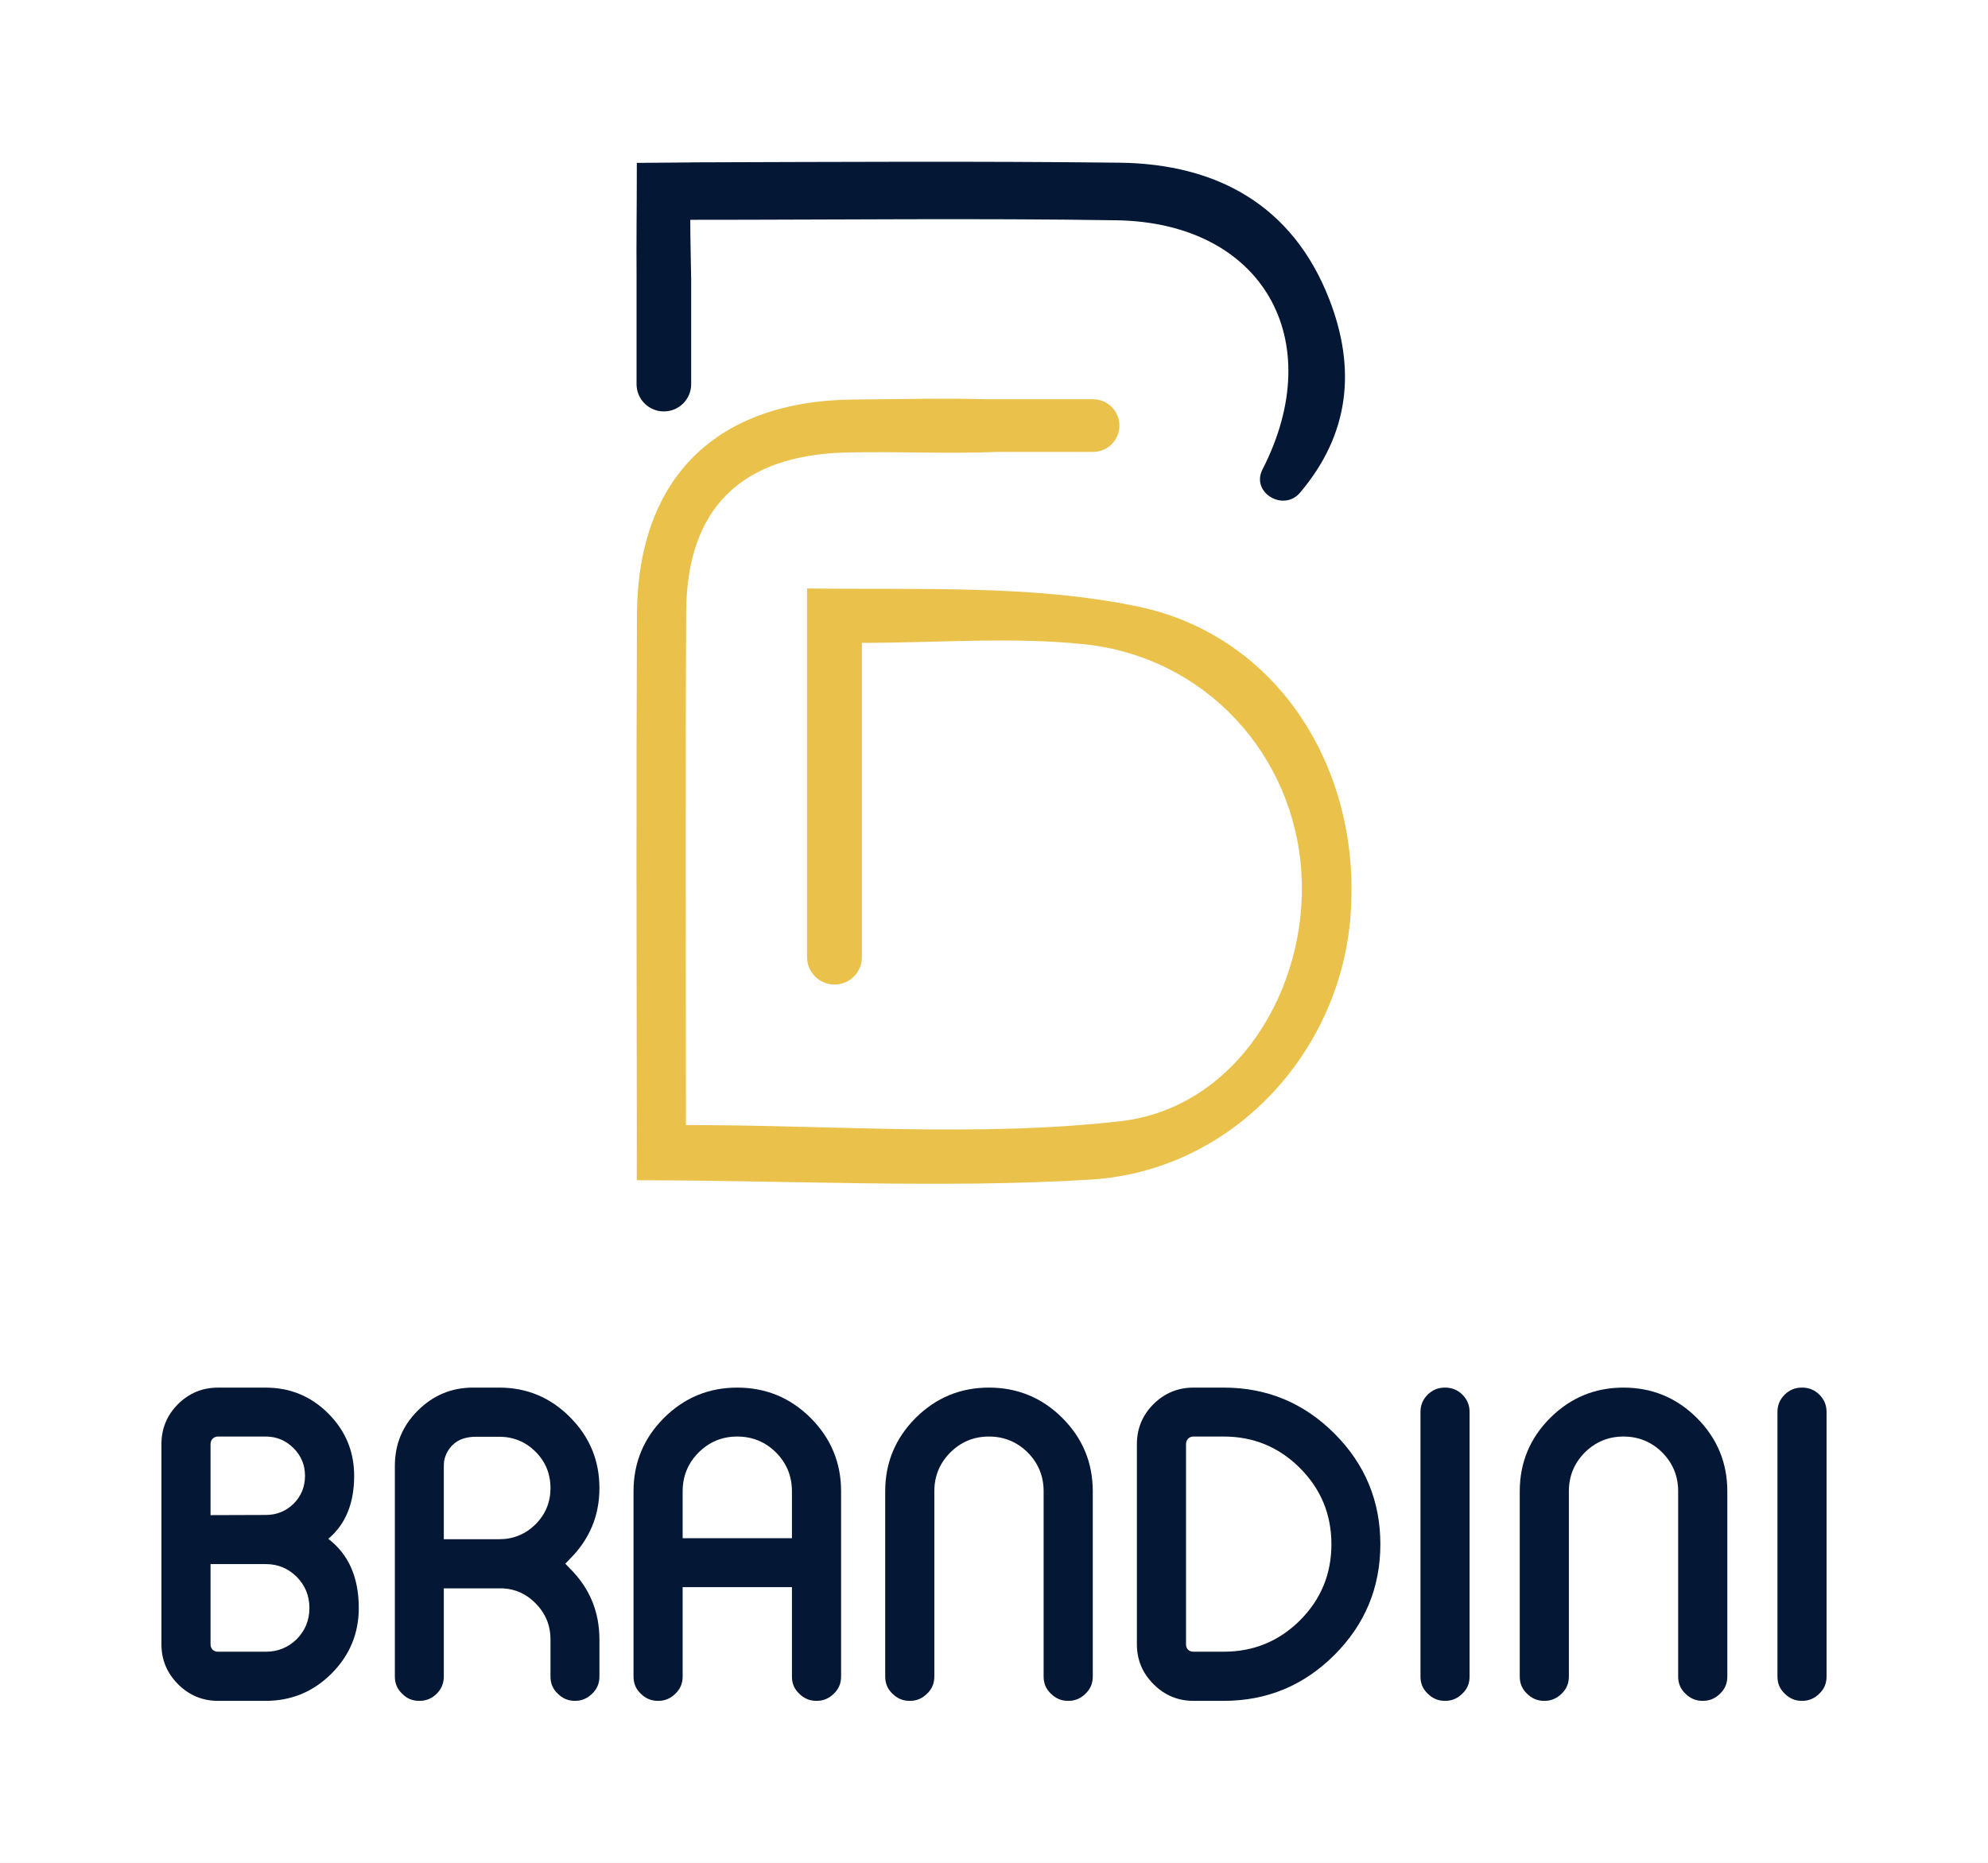
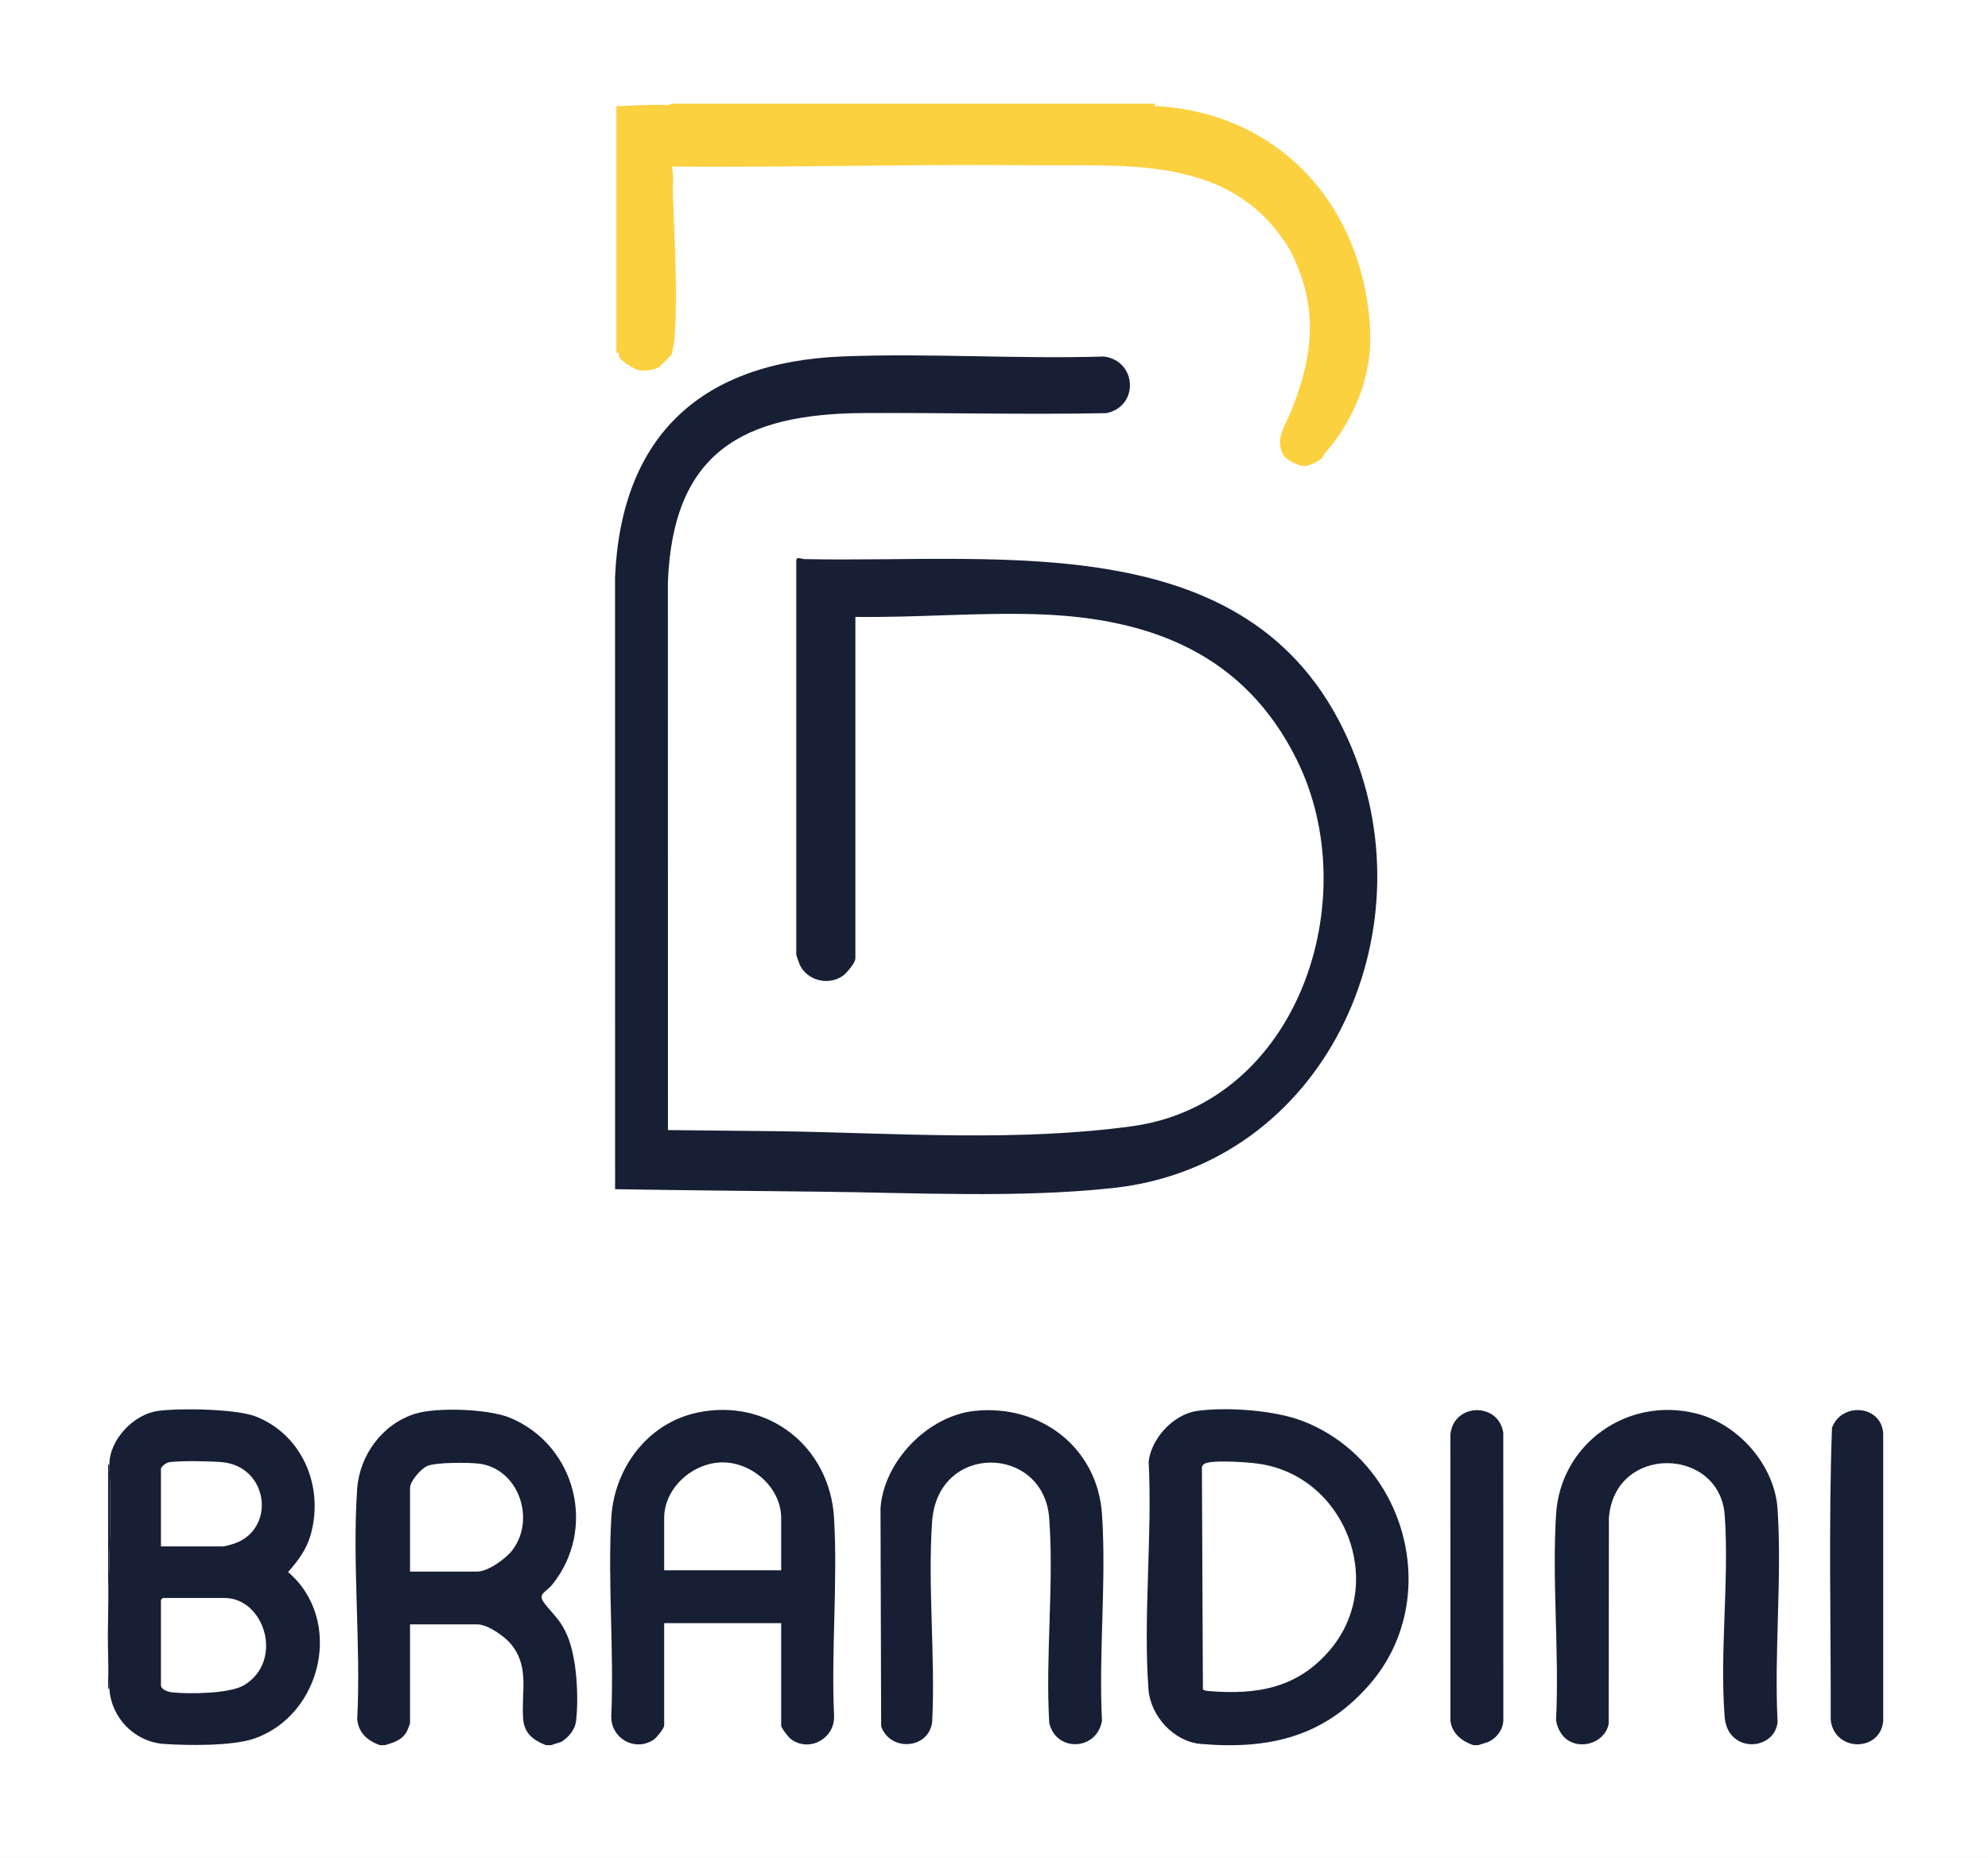
- <svg xmlns="http://www.w3.org/2000/svg" viewBox="579 183 762 714">
-   <rect x="579" y="183" width="762" height="714" fill="#ffffff" />
-   <path fill="#041735" d="M1088.52 297.75 C1074.56 261.79 1045.54 245.79 1008.07 245.37 C953.39 244.75 898.72 245.08 844.04 245.24 C843.87 245.24 843.69 245.27 843.51 245.27 L823.09 245.44 L823.09 247.96 C823.09 262.27 822.88 275.81 823 289.09 C823 289.18 822.99 289.25 822.99 289.34 L822.99 330.24 C822.99 336.03 827.67 340.71 833.46 340.71 C839.25 340.71 843.93 336.03 843.93 330.24 L843.93 289.34 C843.93 289.21 843.91 289.08 843.9 288.94 C843.84 282.25 843.58 275.14 843.58 267.26 C899.83 267.26 953.38 266.61 1006.91 267.44 C1062.94 268.3 1088.45 313.19 1062.9 362.97 C1062.87 363.03 1062.84 363.09 1062.82 363.15 C1058.55 371.91 1071.01 379.3 1077.31 371.85 C1096.3 349.42 1098.88 324.45 1088.52 297.75" />
-   <path fill="#eac14b" d="M1014.87 415.44 C974.54 407.11 932.13 409.16 888.34 408.58 C888.34 440.61 888.35 466.26 888.35 492.77 C888.35 505.94 888.35 519.62 888.34 533.36 L888.34 533.37 L888.34 538.91 L888.34 549.71 L888.34 549.89 C888.34 555.71 893.06 560.41 898.86 560.41 C904.67 560.41 909.37 555.71 909.37 549.89 L909.37 549.21 L909.37 539.86 L909.37 533.75 L909.37 533.37 L909.37 429.43 C938.75 429.43 966.92 427.06 994.53 429.95 C1041.03 434.82 1074.97 472.24 1077.82 517.38 C1080.65 562.09 1052.82 607.75 1008.49 612.79 C954.25 618.97 898.79 614.26 841.91 614.26 C841.91 548.52 841.66 483 842.01 417.5 C842.23 378.03 862.99 357.48 903.11 356.47 C922.59 355.97 942.14 357.05 961.56 356.22 L997.99 356.22 C1003.57 356.22 1008.08 351.7 1008.08 346.13 C1008.08 340.57 1003.57 336.06 997.99 336.06 L957.59 336.06 C940.64 335.57 923.63 336.05 906.65 336.15 C853.63 336.45 823.4 366.09 823.15 418.62 C822.85 484.26 822.99 549.88 823.09 615.52 C823.1 622.23 823.07 627.8 823.07 635.43 C881.83 635.43 940.5 638.64 997.11 635.17 C1050.66 631.88 1091.67 587.62 1096.48 536.1 C1101.75 479.47 1069.79 426.79 1014.87 415.44" />
-   <g fill="#041735">
-     <path d="M680.85 816.16 C685.5 816.16 689.49 814.54 692.76 811.31 C695.99 808.03 697.6 804.06 697.6 799.4 C697.6 794.74 695.99 790.76 692.76 787.48 C689.49 784.2 685.5 782.56 680.85 782.56 L659.7 782.56 L659.7 813.31 C659.7 814.13 659.97 814.82 660.48 815.38 C661.04 815.9 661.73 816.16 662.55 816.16Z M659.7 763.8 L680.85 763.73 C685.04 763.73 688.62 762.29 691.53 759.43 C694.45 756.5 695.91 752.94 695.91 748.74 C695.91 744.59 694.45 741.05 691.53 738.13 C688.56 735.16 685 733.67 680.85 733.67 L662.55 733.67 C661.73 733.67 661.04 733.96 660.48 734.52 C659.97 735.09 659.7 735.78 659.7 736.59Z M640.88 736.59 C640.88 730.6 643 725.48 647.25 721.23 C651.51 717.02 656.61 714.92 662.55 714.92 L680.85 714.92 C690.23 714.92 698.22 718.22 704.83 724.84 C711.44 731.44 714.75 739.41 714.75 748.74 C714.75 759.3 711.44 767.34 704.83 772.88 C712.62 778.82 716.52 787.66 716.52 799.4 C716.52 809.18 713.03 817.57 706.06 824.54 C699.09 831.5 690.69 834.99 680.85 834.99 L662.55 834.99 C656.61 834.99 651.51 832.86 647.25 828.61 C643 824.35 640.88 819.25 640.88 813.31Z" />
-     <path d="M770.32 773.03 C775.75 773.03 780.4 771.13 784.23 767.35 C788.08 763.5 790 758.87 790 753.43 C790 747.95 788.08 743.28 784.23 739.44 C780.4 735.65 775.75 733.75 770.32 733.75 L761.48 733.75 C757.64 733.75 754.64 734.8 752.49 736.9 C750.8 738.59 749.73 740.59 749.26 742.89 C749.16 743.46 749.11 744.36 749.11 745.58 L749.11 773.03Z M790 811.47 C790 806.03 788.08 801.39 784.23 797.55 C780.75 794.02 776.6 792.12 771.78 791.87 L749.11 791.87 L749.11 825.69 C749.11 828.25 748.21 830.42 746.42 832.22 C744.57 834.07 742.37 834.99 739.81 834.99 L739.65 834.99 C737.04 834.99 734.86 834.07 733.12 832.22 C731.27 830.48 730.35 828.3 730.35 825.69 L730.35 744.9 C730.35 736.64 733.27 729.6 739.11 723.75 C745 717.87 752.07 714.91 760.33 714.91 L770.32 714.91 C780.94 714.91 789.97 718.69 797.46 726.22 C805 733.75 808.76 742.82 808.76 753.43 C808.76 763.99 805 773.03 797.46 780.56 L795.68 782.41 L797.53 784.33 C805.02 791.81 808.76 800.85 808.76 811.47 L808.76 825.69 C808.76 828.3 807.83 830.48 805.99 832.22 C804.15 834.07 801.97 834.99 799.46 834.99 L799.3 834.99 C796.79 834.99 794.61 834.07 792.77 832.22 C790.92 830.48 790 828.3 790 825.69Z" />
-     <path d="M882.55 772.65 L882.55 754.66 C882.55 748.87 880.53 743.92 876.48 739.82 C872.38 735.73 867.41 733.67 861.56 733.67 C855.77 733.67 850.83 735.73 846.74 739.82 C842.69 743.92 840.66 748.87 840.66 754.66 L840.66 772.65Z M901.39 825.69 C901.39 828.3 900.46 830.48 898.62 832.22 C896.77 834.07 894.59 834.99 892.08 834.99 L891.85 834.99 C889.34 834.99 887.17 834.07 885.32 832.22 C883.47 830.48 882.55 828.3 882.55 825.69 L882.55 791.41 L840.66 791.41 L840.66 825.69 C840.66 828.3 839.73 830.48 837.89 832.22 C836.05 834.07 833.87 834.99 831.36 834.99 L831.13 834.99 C828.61 834.99 826.44 834.07 824.59 832.22 C822.74 830.48 821.83 828.3 821.83 825.69 L821.83 754.66 C821.83 743.7 825.72 734.32 833.51 726.52 C841.3 718.78 850.65 714.91 861.56 714.91 C872.54 714.91 881.91 718.78 889.7 726.52 C897.49 734.32 901.39 743.7 901.39 754.66Z" />
-     <path d="M997.86 825.69 C997.86 828.3 996.94 830.48 995.09 832.22 C993.24 834.07 991.07 834.99 988.56 834.99 L988.33 834.99 C985.82 834.99 983.64 834.07 981.79 832.22 C979.95 830.48 979.02 828.3 979.02 825.69 L979.02 754.66 C979.02 748.87 977 743.92 972.96 739.82 C968.85 735.73 963.88 733.67 958.04 733.67 C952.25 733.67 947.3 735.73 943.21 739.82 C939.16 743.92 937.13 748.87 937.13 754.66 L937.13 825.69 C937.13 828.3 936.21 830.48 934.36 832.22 C932.51 834.07 930.34 834.99 927.83 834.99 L927.61 834.99 C925.09 834.99 922.91 834.07 921.06 832.22 C919.22 830.48 918.3 828.3 918.3 825.69 L918.3 754.66 C918.3 743.7 922.2 734.32 929.98 726.52 C937.78 718.78 947.13 714.91 958.04 714.91 C969.01 714.91 978.39 718.78 986.17 726.52 C993.97 734.32 997.86 743.7 997.86 754.66Z" />
-     <path d="M1033.6 813.31 C1033.6 814.13 1033.86 814.82 1034.37 815.39 C1034.93 815.9 1035.63 816.15 1036.45 816.15 L1048.06 816.15 C1059.48 816.15 1069.21 812.15 1077.26 804.16 C1085.31 796.12 1089.33 786.38 1089.33 774.95 C1089.33 763.52 1085.31 753.79 1077.26 745.74 C1069.21 737.7 1059.48 733.67 1048.06 733.67 L1036.45 733.67 C1035.63 733.67 1034.93 733.96 1034.37 734.51 C1033.86 735.08 1033.6 735.78 1033.6 736.6Z M1048.06 714.91 C1064.61 714.91 1078.75 720.78 1090.49 732.52 C1102.22 744.25 1108.09 758.4 1108.09 774.95 C1108.09 791.51 1102.22 805.65 1090.49 817.39 C1078.75 829.11 1064.61 834.99 1048.06 834.99 L1036.45 834.99 C1030.5 834.99 1025.4 832.86 1021.15 828.6 C1016.9 824.35 1014.77 819.25 1014.77 813.31 L1014.77 736.6 C1014.77 730.59 1016.9 725.48 1021.15 721.22 C1025.4 717.03 1030.5 714.91 1036.45 714.91Z" />
-     <path d="M1132.99 714.91 C1135.51 714.91 1137.69 715.81 1139.53 717.6 C1141.37 719.45 1142.29 721.65 1142.29 724.22 L1142.29 825.69 C1142.29 828.3 1141.37 830.48 1139.53 832.21 C1137.69 834.06 1135.51 834.99 1132.99 834.99 L1132.77 834.99 C1130.25 834.99 1128.07 834.06 1126.23 832.21 C1124.38 830.48 1123.47 828.3 1123.47 825.69 L1123.47 724.22 C1123.47 721.65 1124.38 719.45 1126.23 717.6 C1128.07 715.81 1130.25 714.91 1132.77 714.91Z" />
-     <path d="M1241.08 825.69 C1241.08 828.3 1240.16 830.48 1238.31 832.22 C1236.46 834.07 1234.29 834.99 1231.78 834.99 L1231.55 834.99 C1229.04 834.99 1226.86 834.07 1225.01 832.22 C1223.17 830.48 1222.24 828.3 1222.24 825.69 L1222.24 754.66 C1222.24 748.87 1220.22 743.92 1216.18 739.82 C1212.07 735.73 1207.1 733.67 1201.26 733.67 C1195.47 733.67 1190.52 735.73 1186.42 739.82 C1182.37 743.92 1180.35 748.87 1180.35 754.66 L1180.35 825.69 C1180.35 828.3 1179.43 830.48 1177.58 832.22 C1175.73 834.07 1173.56 834.99 1171.05 834.99 L1170.82 834.99 C1168.31 834.99 1166.13 834.07 1164.28 832.22 C1162.44 830.48 1161.52 828.3 1161.52 825.69 L1161.52 754.66 C1161.52 743.7 1165.41 734.32 1173.2 726.52 C1180.99 718.78 1190.35 714.91 1201.26 714.91 C1212.22 714.91 1221.61 718.78 1229.39 726.52 C1237.18 734.32 1241.08 743.7 1241.08 754.66Z" />
-     <path d="M1269.82 714.91 C1272.34 714.91 1274.52 715.81 1276.36 717.6 C1278.2 719.45 1279.12 721.65 1279.12 724.22 L1279.12 825.69 C1279.12 828.3 1278.2 830.48 1276.36 832.21 C1274.52 834.06 1272.34 834.99 1269.82 834.99 L1269.6 834.99 C1267.08 834.99 1264.9 834.06 1263.07 832.21 C1261.22 830.48 1260.3 828.3 1260.3 825.69 L1260.3 724.22 C1260.3 721.65 1261.22 719.45 1263.07 717.6 C1264.9 715.81 1267.08 714.91 1269.6 714.91Z" />
+ <svg xmlns="http://www.w3.org/2000/svg" viewBox="13 -1119 1240 1159">
+   <rect x="13" y="-1119" width="1240" height="1159" fill="#ffffff" />
+   <path fill="#fcd140" d="M733.3 -1054.31 C732.86 -1051.87 734.52 -1052.85 736.02 -1052.75 C809.6 -1047.59 858.9 -994.15 866.78 -923.73 C868.67 -906.85 867.84 -894.62 863.38 -879.12 C859.29 -864.91 849.71 -847.53 840.06 -837.11 C839.04 -836.01 838.49 -834.22 837.3 -832.99 C835.24 -830.88 829.21 -828.12 826.3 -828.24 C822.79 -828.4 815.23 -831.99 813.44 -835.26 C808.11 -845.03 814.42 -852.97 818.15 -862.18 C830.89 -893.64 834.84 -920.97 822.85 -951.36 C819.07 -960.93 817.11 -964.47 811.52 -972.1 C775.18 -1021.64 713.94 -1015.31 657.61 -1015.89 C582.39 -1016.66 507.19 -1014.47 431.98 -1015.06 C433.47 -1009.34 432.52 -1003.27 432.73 -997.38 C433.69 -969.54 435.89 -933.75 433.58 -906.36 C433.44 -904.66 432.44 -899.42 431.92 -897.96 C431.73 -897.42 424.47 -890.1 423.88 -889.78 C421.13 -888.29 415.04 -887.51 411.93 -887.92 C409.04 -888.29 400.97 -893.48 399.26 -896.03 C398.8 -896.73 399.29 -898.13 398.81 -898.74 C398.48 -899.16 397.45 -898.86 397.45 -898.93 L397.45 -1052.74 C408.33 -1053.14 419.15 -1053.92 430.08 -1053.49 L431.98 -1054.31 Z" />
+   <path fill="#171f35" d="M509.66 -769.85 C510.19 -771.74 513.24 -770.23 514.73 -770.2 C639.05 -767.49 797.88 -792.26 856.08 -652.51 C904.77 -535.6 838.57 -392.35 707.79 -377.9 C649.02 -371.4 582.87 -374.95 523.43 -375.56 C481.13 -376.0 438.92 -376.42 396.66 -377.1 L396.63 -758.89 C400.47 -847.58 450.86 -893.09 538.27 -896.61 C592.16 -898.78 647.49 -894.92 701.52 -896.58 C722.19 -893.96 723.67 -865.52 703.11 -861.25 C652.63 -860.25 601.97 -861.59 551.61 -861.3 C475.71 -860.87 432.73 -836.43 429.59 -755.76 L429.62 -413.98 L501.45 -413.23 C572.85 -412.02 648.47 -406.59 719.47 -416.44 C822.78 -430.78 864.88 -558.18 821.88 -644.98 C789.28 -710.77 731.03 -733.41 660.75 -735.75 C622.64 -737.02 584.6 -733.59 546.54 -734.14 L546.54 -521.1 C546.54 -518.31 541.04 -511.82 538.65 -510.16 C529.72 -503.97 516.64 -507.14 511.88 -517.03 C511.46 -517.89 509.66 -522.99 509.66 -523.45 Z" />
+   <g fill="#171f35">
+     <path d="M268.76 -138.55 L310.74 -138.55 C317.44 -138.55 328.65 -146.68 332.64 -151.96 C347.28 -171.29 336.45 -202.53 312.11 -205.83 C305.7 -206.7 284.84 -206.8 279.44 -204.38 C275.49 -202.62 268.76 -194.95 268.76 -190.73 Z M356.65 -30.26 L353.51 -30.26 C345.81 -33.19 340.1 -37.55 339.35 -46.32 C337.93 -63.01 343.56 -78.62 331.94 -93.05 C327.9 -98.06 317.26 -105.59 310.74 -105.59 L268.76 -105.59 L268.76 -43.99 C268.76 -43.57 267.42 -40.16 267.06 -39.41 C264.3 -33.66 258.77 -31.84 253.07 -30.26 L249.93 -30.26 C242.3 -32.94 236.66 -37.88 235.81 -46.36 C238.21 -93.28 232.59 -143.43 235.77 -189.98 C237.22 -211.17 251.51 -230.62 271.93 -237.0 C285.54 -241.25 317.93 -240.02 331.28 -234.43 C372.25 -217.28 385.49 -165.12 357.41 -130.33 C353.44 -125.42 347.84 -124.8 352.75 -118.56 C358.74 -110.94 362.87 -108.1 366.98 -98.27 C372.79 -84.4 374.03 -60.51 372.34 -45.56 C371.69 -39.76 367.69 -35.15 362.93 -32.21 Z" />
+     <path d="M934.97 -30.26 L931.83 -30.26 C924.8 -32.78 918.56 -37.56 917.7 -45.56 L917.67 -223.72 C919.11 -243.51 947.45 -244.74 950.66 -225.26 L950.69 -45.53 C950.36 -39.65 946.46 -34.63 941.25 -32.22 Z" />
+     <path d="M81.22 -65.57 L80.43 -65.57 L80.43 -205.25 L81.22 -205.25 C83.27 -159.4 78.48 -111.15 81.22 -65.57" />
+     <path d="M114.57 -122.07 C114.31 -121.67 113.39 -121.11 113.39 -120.89 L113.39 -67.53 C113.39 -65.01 117.9 -63.46 120.06 -63.22 C130.54 -62.03 156.25 -62.31 165.12 -67.6 C190.32 -82.63 178.07 -122.07 153.02 -122.07 Z M113.39 -154.24 L152.23 -154.24 C153.1 -154.24 157.91 -155.57 159.12 -155.99 C185.4 -165.11 180.5 -204.21 151.44 -206.81 C144.33 -207.44 125.17 -207.81 118.54 -206.77 C116.78 -206.5 113.39 -204.14 113.39 -202.5 Z M81.22 -65.57 C78.48 -111.15 83.27 -159.4 81.22 -205.25 C81.17 -220.87 96.45 -236.73 111.63 -238.79 C125.05 -240.61 160.58 -240.1 172.78 -235.21 C201.64 -223.64 214.97 -191.8 206.99 -162.26 C204.35 -152.48 199.22 -145.67 192.68 -138.24 C227.46 -108.66 214.1 -49.21 171.65 -34.38 C158.09 -29.65 130.15 -29.97 115.32 -31.01 C96.91 -32.3 82.31 -47.31 81.22 -65.57" />
+     <path d="M763.3 -64.97 C764.52 -64.09 765.97 -64.09 767.4 -63.97 C797.55 -61.52 822.7 -66.03 842.77 -89.89 C878.22 -132.01 851.42 -198.98 797.15 -205.94 C789.58 -206.91 774.79 -207.79 767.51 -206.74 C765.45 -206.45 763.33 -205.9 762.68 -203.73 Z M759.79 -238.79 C778.37 -241.31 807.74 -239.26 825.32 -232.53 C890.45 -207.6 913.47 -121.56 867.46 -68.34 C838.99 -35.41 804.59 -27.34 761.91 -31.02 C745.11 -32.46 730.55 -48.52 729.34 -65.15 C726.0 -110.97 731.84 -160.89 729.46 -207.13 C731.08 -221.74 745.12 -236.8 759.79 -238.79" />
+     <path d="M500.25 -139.33 L500.25 -171.9 C500.25 -190.94 482.11 -206.66 463.76 -206.66 C445.41 -206.66 427.27 -190.94 427.27 -171.9 L427.27 -139.33 Z M500.25 -106.38 L427.27 -106.38 L427.27 -42.42 C427.27 -40.87 422.57 -34.97 420.94 -33.84 C409.15 -25.68 393.74 -34.56 394.28 -48.66 C396.07 -89.21 392.01 -131.61 394.28 -171.93 C396.02 -202.84 416.79 -231.07 447.8 -237.69 C492.05 -247.14 530.64 -216.49 533.24 -171.93 C535.58 -131.67 531.39 -89.17 533.24 -48.66 C533.89 -34.37 517.6 -25.34 506.13 -34.19 C504.67 -35.32 500.25 -41.02 500.25 -42.42 Z" />
+     <path d="M988.61 -35.25 C986.0 -37.84 983.78 -42.58 983.59 -46.31 C985.63 -88.27 980.98 -132.61 983.59 -174.29 C986.34 -218.31 1028.12 -247.89 1070.89 -237.2 C1097.33 -230.59 1119.97 -204.92 1121.76 -177.43 C1124.57 -134.31 1119.55 -88.18 1121.76 -44.74 C1119.98 -26.54 1090.55 -24.8 1088.74 -47.89 C1085.57 -88.28 1091.63 -132.92 1088.8 -173.5 C1085.81 -216.54 1020.01 -218.16 1016.54 -171.93 L1016.39 -43.4 C1013.77 -31.11 997.38 -26.54 988.61 -35.25" />
+     <path d="M620.91 -238.78 C661.81 -243.12 697.57 -216.02 700.37 -174.29 C703.18 -132.52 698.21 -87.65 700.35 -45.56 C697.37 -26.84 671.77 -25.6 667.46 -44.06 C664.98 -85.69 670.52 -130.7 667.42 -171.93 C663.98 -217.61 597.78 -219.32 594.38 -169.58 C591.61 -129.13 596.49 -85.53 594.44 -44.75 C592.34 -27.63 568.18 -26.0 562.61 -42.01 L562.21 -178.21 C564.36 -207.47 591.77 -235.68 620.91 -238.78" />
+     <path d="M1187.64 -224.87 L1187.64 -45.17 C1185.67 -25.84 1157.38 -25.96 1154.9 -45.78 C1155.05 -106.53 1153.5 -167.58 1155.69 -228.17 C1161.4 -244.32 1186.35 -242.57 1187.64 -224.87" />
  </g>
</svg>
